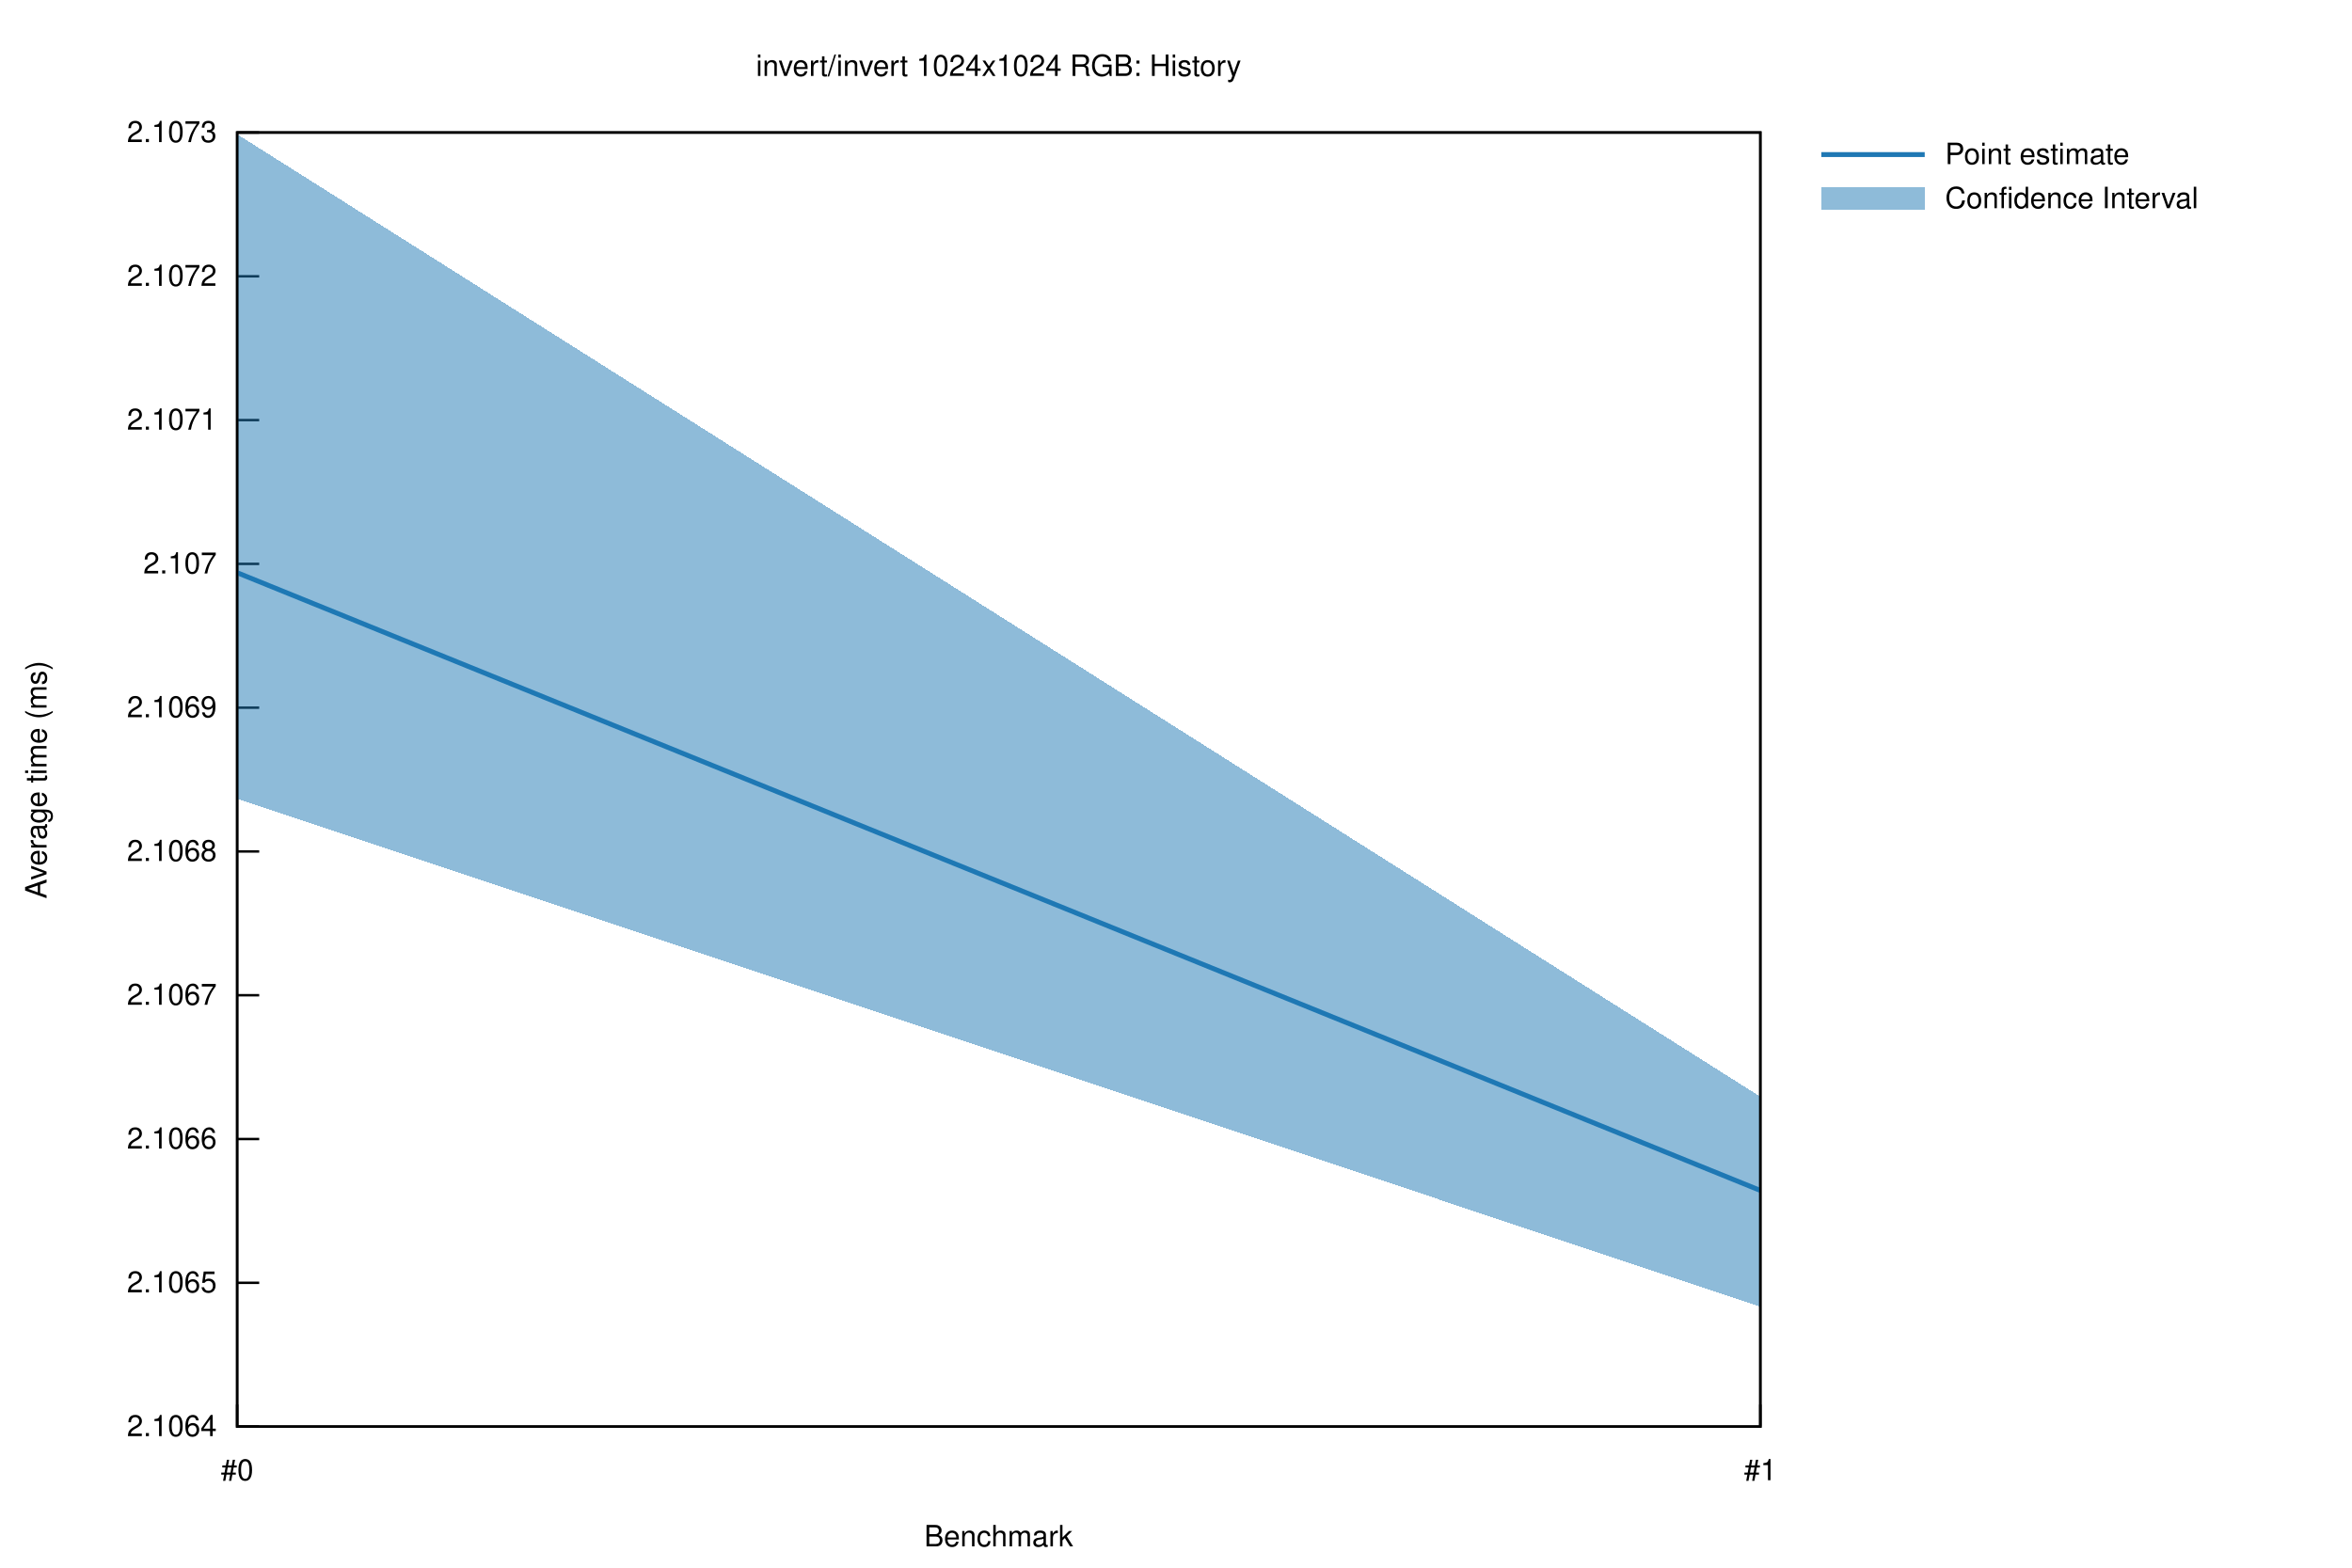
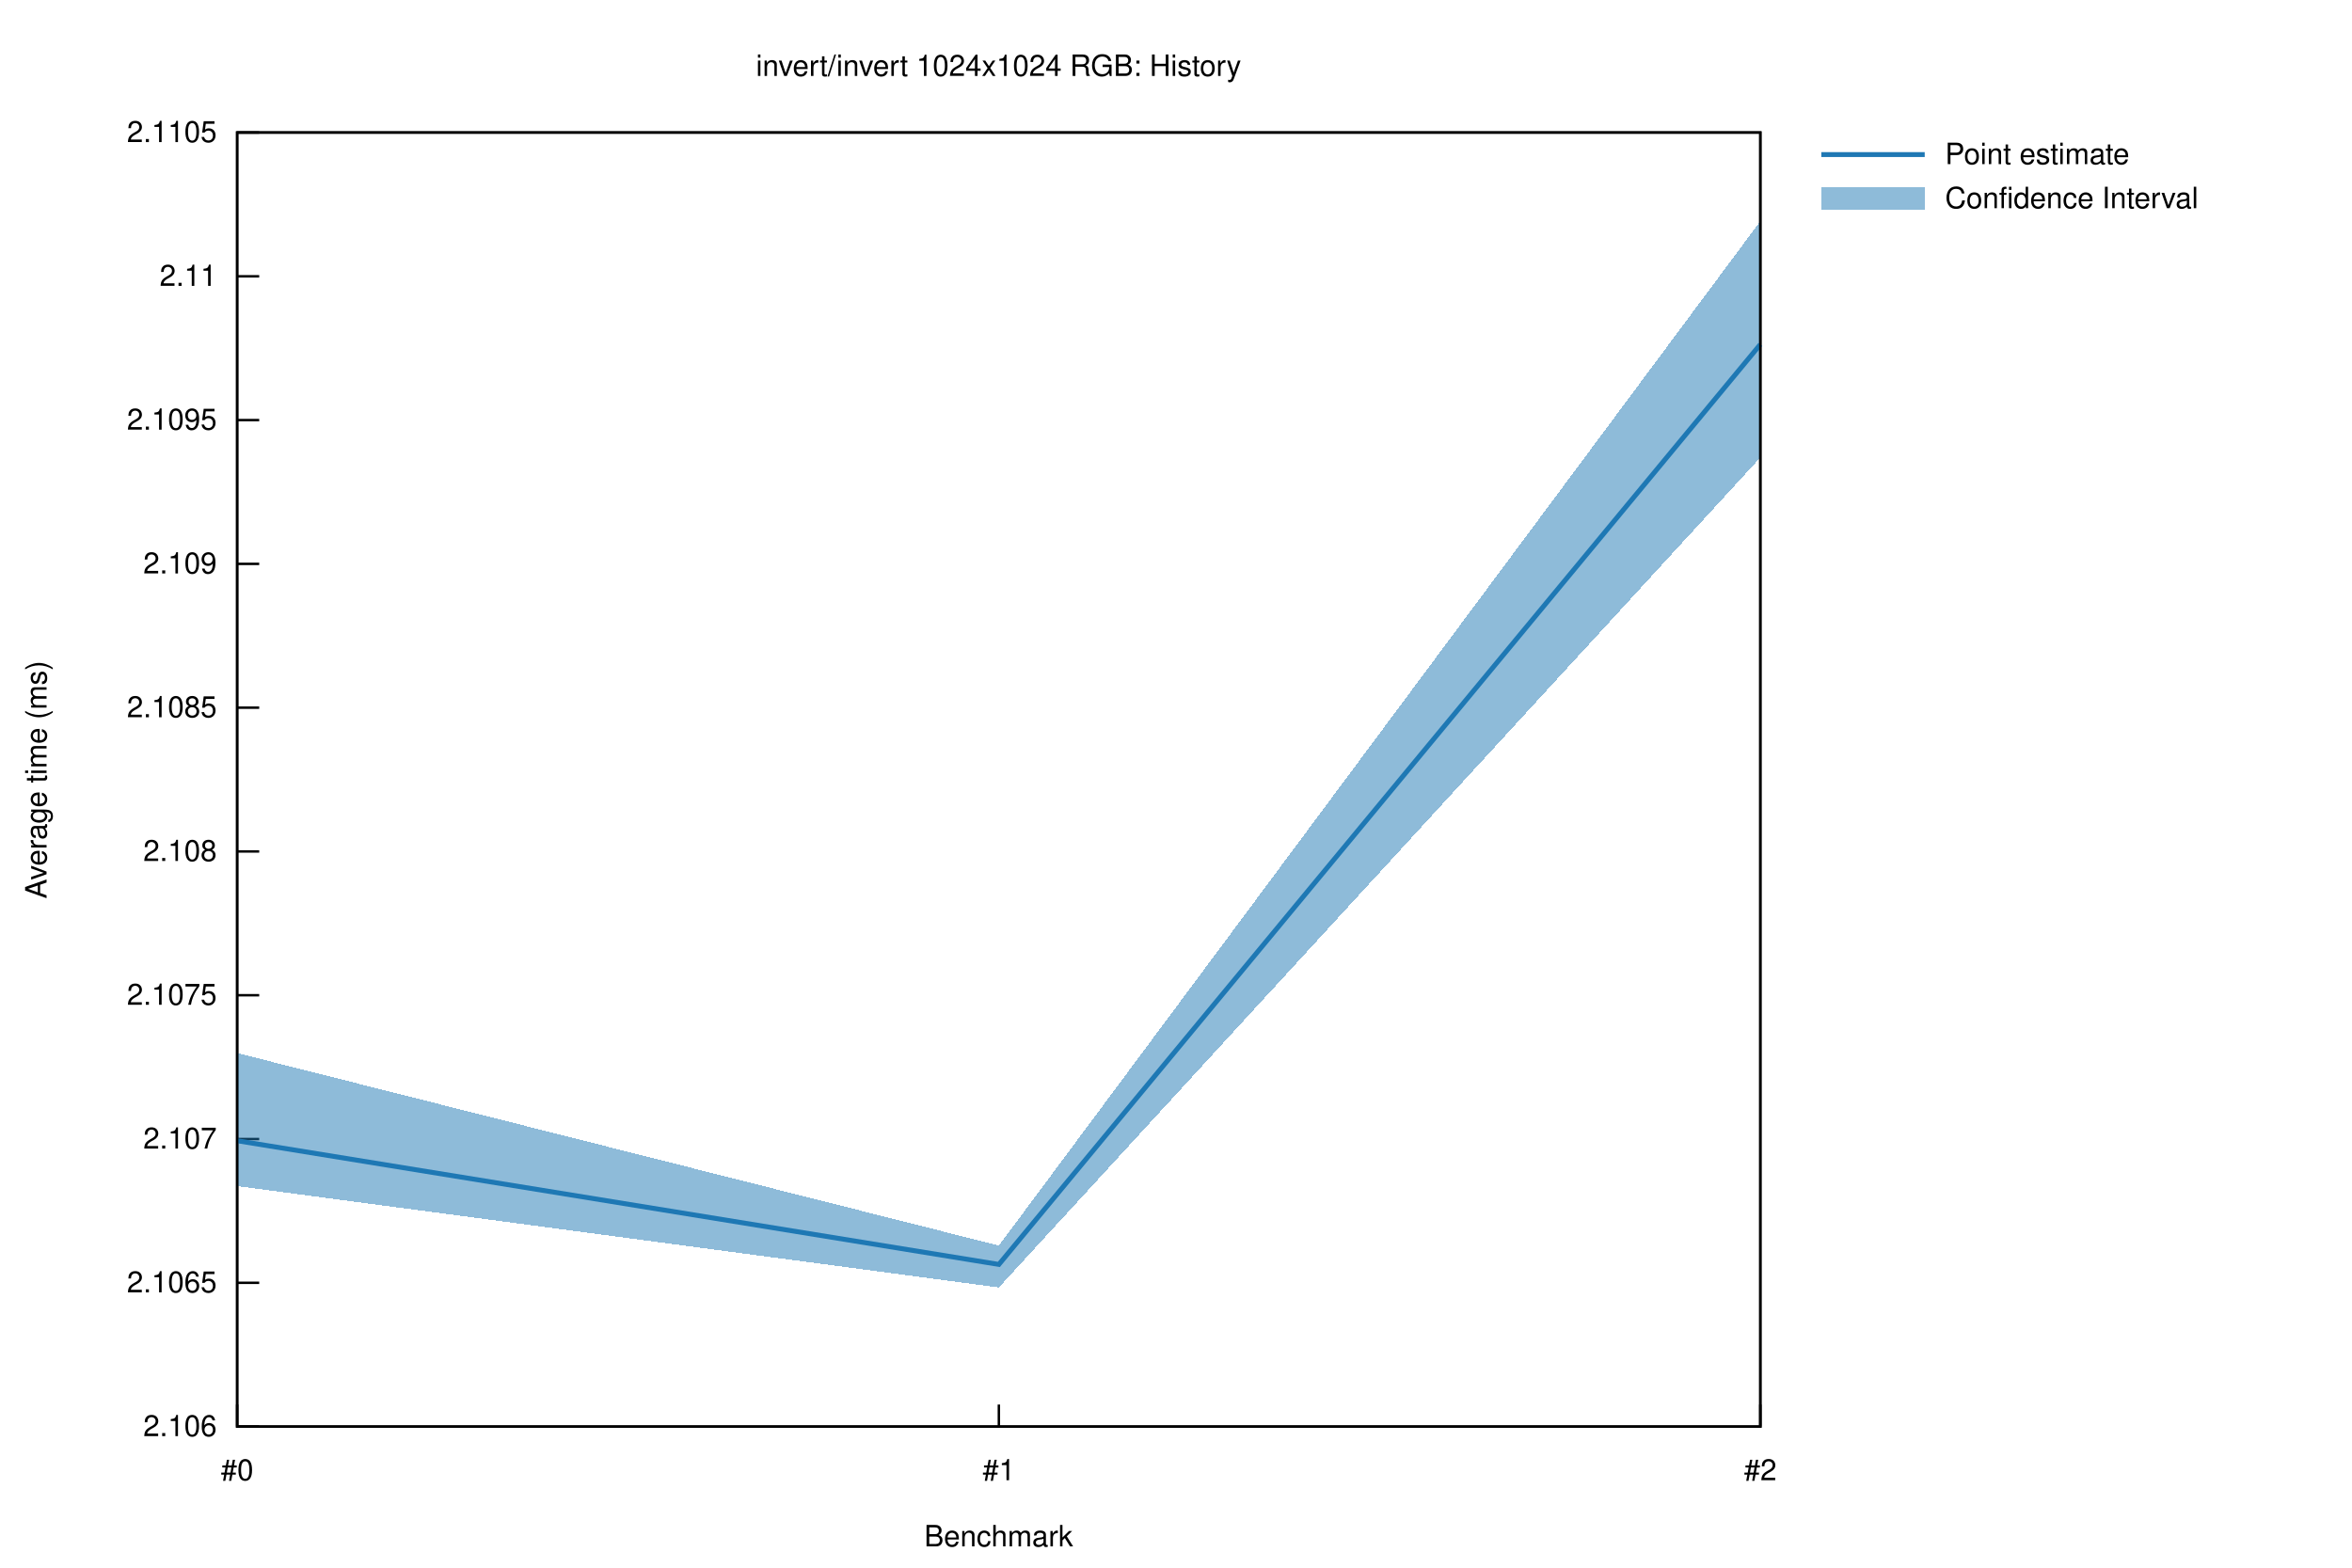
<svg xmlns="http://www.w3.org/2000/svg" xmlns:xlink="http://www.w3.org/1999/xlink" viewBox="0 0 960 640">
  <g id="gnuplot_canvas">
    <rect x="0" y="0" width="960" height="640" fill="none" />
    <defs>
      <circle id="gpDot" r="0.5" stroke-width="0.5" stroke="currentColor" />
      <path id="gpPt0" stroke-width="0.222" stroke="currentColor" d="M-1,0 h2 M0,-1 v2" />
      <path id="gpPt1" stroke-width="0.222" stroke="currentColor" d="M-1,-1 L1,1 M1,-1 L-1,1" />
      <path id="gpPt2" stroke-width="0.222" stroke="currentColor" d="M-1,0 L1,0 M0,-1 L0,1 M-1,-1 L1,1 M-1,1 L1,-1" />
      <rect id="gpPt3" stroke-width="0.222" stroke="currentColor" x="-1" y="-1" width="2" height="2" />
      <rect id="gpPt4" stroke-width="0.222" stroke="currentColor" fill="currentColor" x="-1" y="-1" width="2" height="2" />
      <circle id="gpPt5" stroke-width="0.222" stroke="currentColor" cx="0" cy="0" r="1" />
      <use xlink:href="#gpPt5" id="gpPt6" fill="currentColor" stroke="none" />
      <path id="gpPt7" stroke-width="0.222" stroke="currentColor" d="M0,-1.33 L-1.33,0.67 L1.33,0.67 z" />
      <use xlink:href="#gpPt7" id="gpPt8" fill="currentColor" stroke="none" />
      <use xlink:href="#gpPt7" id="gpPt9" stroke="currentColor" transform="rotate(180)" />
      <use xlink:href="#gpPt9" id="gpPt10" fill="currentColor" stroke="none" />
      <use xlink:href="#gpPt3" id="gpPt11" stroke="currentColor" transform="rotate(45)" />
      <use xlink:href="#gpPt11" id="gpPt12" fill="currentColor" stroke="none" />
      <path id="gpPt13" stroke-width="0.222" stroke="currentColor" d="M0,1.330 L1.265,0.411 L0.782,-1.067 L-0.782,-1.076 L-1.265,0.411 z" />
      <use xlink:href="#gpPt13" id="gpPt14" fill="currentColor" stroke="none" />
      <filter id="textbox" filterUnits="objectBoundingBox" x="0" y="0" height="1" width="1">
        <feFlood flood-color="white" flood-opacity="1" result="bgnd" />
        <feComposite in="SourceGraphic" in2="bgnd" operator="atop" />
      </filter>
      <filter id="greybox" filterUnits="objectBoundingBox" x="0" y="0" height="1" width="1">
        <feFlood flood-color="lightgrey" flood-opacity="1" result="grey" />
        <feComposite in="SourceGraphic" in2="grey" operator="atop" />
      </filter>
    </defs>
    <g fill="none" color="white" stroke="currentColor" stroke-width="1.00" stroke-linecap="butt" stroke-linejoin="miter">
</g>
    <g fill="none" color="black" stroke="currentColor" stroke-width="1.00" stroke-linecap="butt" stroke-linejoin="miter">
      <path stroke="black" d="M96.8,582.4 L105.8,582.4  " />
      <g transform="translate(88.5,586.3)" stroke="none" fill="black" font-family="Helvetica" font-size="12.00" text-anchor="end">
        <text>
-           <tspan font-family="Helvetica"> 2.1064</tspan>
+           <tspan font-family="Helvetica"> 2.106</tspan>
        </text>
      </g>
    </g>
    <g fill="none" color="black" stroke="currentColor" stroke-width="1.00" stroke-linecap="butt" stroke-linejoin="miter">
      <path stroke="black" d="M96.8,523.7 L105.8,523.7  " />
      <g transform="translate(88.5,527.6)" stroke="none" fill="black" font-family="Helvetica" font-size="12.00" text-anchor="end">
        <text>
          <tspan font-family="Helvetica"> 2.1065</tspan>
        </text>
      </g>
    </g>
    <g fill="none" color="black" stroke="currentColor" stroke-width="1.00" stroke-linecap="butt" stroke-linejoin="miter">
      <path stroke="black" d="M96.8,465.0 L105.8,465.0  " />
      <g transform="translate(88.5,468.9)" stroke="none" fill="black" font-family="Helvetica" font-size="12.00" text-anchor="end">
        <text>
-           <tspan font-family="Helvetica"> 2.1066</tspan>
+           <tspan font-family="Helvetica"> 2.107</tspan>
        </text>
      </g>
    </g>
    <g fill="none" color="black" stroke="currentColor" stroke-width="1.00" stroke-linecap="butt" stroke-linejoin="miter">
      <path stroke="black" d="M96.8,406.3 L105.8,406.3  " />
      <g transform="translate(88.5,410.2)" stroke="none" fill="black" font-family="Helvetica" font-size="12.00" text-anchor="end">
        <text>
-           <tspan font-family="Helvetica"> 2.1067</tspan>
+           <tspan font-family="Helvetica"> 2.1075</tspan>
        </text>
      </g>
    </g>
    <g fill="none" color="black" stroke="currentColor" stroke-width="1.00" stroke-linecap="butt" stroke-linejoin="miter">
      <path stroke="black" d="M96.8,347.6 L105.8,347.6  " />
      <g transform="translate(88.5,351.5)" stroke="none" fill="black" font-family="Helvetica" font-size="12.00" text-anchor="end">
        <text>
-           <tspan font-family="Helvetica"> 2.1068</tspan>
+           <tspan font-family="Helvetica"> 2.108</tspan>
        </text>
      </g>
    </g>
    <g fill="none" color="black" stroke="currentColor" stroke-width="1.00" stroke-linecap="butt" stroke-linejoin="miter">
      <path stroke="black" d="M96.8,288.9 L105.8,288.9  " />
      <g transform="translate(88.5,292.8)" stroke="none" fill="black" font-family="Helvetica" font-size="12.00" text-anchor="end">
        <text>
-           <tspan font-family="Helvetica"> 2.1069</tspan>
+           <tspan font-family="Helvetica"> 2.1085</tspan>
        </text>
      </g>
    </g>
    <g fill="none" color="black" stroke="currentColor" stroke-width="1.00" stroke-linecap="butt" stroke-linejoin="miter">
      <path stroke="black" d="M96.8,230.2 L105.8,230.2  " />
      <g transform="translate(88.5,234.1)" stroke="none" fill="black" font-family="Helvetica" font-size="12.00" text-anchor="end">
        <text>
-           <tspan font-family="Helvetica"> 2.107</tspan>
+           <tspan font-family="Helvetica"> 2.109</tspan>
        </text>
      </g>
    </g>
    <g fill="none" color="black" stroke="currentColor" stroke-width="1.00" stroke-linecap="butt" stroke-linejoin="miter">
      <path stroke="black" d="M96.8,171.5 L105.8,171.5  " />
      <g transform="translate(88.5,175.4)" stroke="none" fill="black" font-family="Helvetica" font-size="12.00" text-anchor="end">
        <text>
-           <tspan font-family="Helvetica"> 2.1071</tspan>
+           <tspan font-family="Helvetica"> 2.1095</tspan>
        </text>
      </g>
    </g>
    <g fill="none" color="black" stroke="currentColor" stroke-width="1.00" stroke-linecap="butt" stroke-linejoin="miter">
      <path stroke="black" d="M96.8,112.8 L105.8,112.8  " />
      <g transform="translate(88.5,116.7)" stroke="none" fill="black" font-family="Helvetica" font-size="12.00" text-anchor="end">
        <text>
-           <tspan font-family="Helvetica"> 2.1072</tspan>
+           <tspan font-family="Helvetica"> 2.11</tspan>
        </text>
      </g>
    </g>
    <g fill="none" color="black" stroke="currentColor" stroke-width="1.00" stroke-linecap="butt" stroke-linejoin="miter">
      <path stroke="black" d="M96.8,54.1 L105.8,54.1  " />
      <g transform="translate(88.5,58.0)" stroke="none" fill="black" font-family="Helvetica" font-size="12.00" text-anchor="end">
        <text>
-           <tspan font-family="Helvetica"> 2.1073</tspan>
+           <tspan font-family="Helvetica"> 2.1105</tspan>
        </text>
      </g>
    </g>
    <g fill="none" color="black" stroke="currentColor" stroke-width="1.00" stroke-linecap="butt" stroke-linejoin="miter">
      <path stroke="black" d="M96.8,582.4 L96.8,573.4  " />
      <g transform="translate(96.8,604.3)" stroke="none" fill="black" font-family="Helvetica" font-size="12.00" text-anchor="middle">
        <text>
          <tspan font-family="Helvetica">#0</tspan>
        </text>
      </g>
    </g>
    <g fill="none" color="black" stroke="currentColor" stroke-width="1.00" stroke-linecap="butt" stroke-linejoin="miter">
+       <path stroke="black" d="M407.7,582.4 L407.7,573.4  " />
+       <g transform="translate(407.7,604.3)" stroke="none" fill="black" font-family="Helvetica" font-size="12.00" text-anchor="middle">
+         <text>
+           <tspan font-family="Helvetica">#1</tspan>
+         </text>
+       </g>
+     </g>
+     <g fill="none" color="black" stroke="currentColor" stroke-width="1.00" stroke-linecap="butt" stroke-linejoin="miter">
      <path stroke="black" d="M718.5,582.4 L718.5,573.4  " />
      <g transform="translate(718.5,604.3)" stroke="none" fill="black" font-family="Helvetica" font-size="12.00" text-anchor="middle">
        <text>
-           <tspan font-family="Helvetica">#1</tspan>
+           <tspan font-family="Helvetica">#2</tspan>
        </text>
      </g>
    </g>
    <g fill="none" color="black" stroke="currentColor" stroke-width="1.00" stroke-linecap="butt" stroke-linejoin="miter">
</g>
    <g fill="none" color="black" stroke="currentColor" stroke-width="1.00" stroke-linecap="butt" stroke-linejoin="miter">
      <path stroke="black" d="M96.8,54.1 L96.8,582.4 L718.5,582.4 L718.5,54.1 L96.8,54.1 Z  " />
    </g>
    <g fill="none" color="black" stroke="currentColor" stroke-width="1.00" stroke-linecap="butt" stroke-linejoin="miter">
      <g transform="translate(19.0,318.3) rotate(270)" stroke="none" fill="black" font-family="Helvetica" font-size="12.00" text-anchor="middle">
        <text>
          <tspan font-family="Helvetica">Average time (ms)</tspan>
        </text>
      </g>
    </g>
    <g fill="none" color="black" stroke="currentColor" stroke-width="1.00" stroke-linecap="butt" stroke-linejoin="miter">
      <g transform="translate(407.6,631.3)" stroke="none" fill="black" font-family="Helvetica" font-size="12.00" text-anchor="middle">
        <text>
          <tspan font-family="Helvetica">Benchmark</tspan>
        </text>
      </g>
    </g>
    <g fill="none" color="black" stroke="currentColor" stroke-width="1.00" stroke-linecap="butt" stroke-linejoin="miter">
      <g transform="translate(407.6,31.0)" stroke="none" fill="black" font-family="Helvetica" font-size="12.00" text-anchor="middle">
        <text>
          <tspan font-family="Helvetica">invert/invert 1024x1024 RGB: History</tspan>
        </text>
      </g>
    </g>
    <g fill="none" color="black" stroke="currentColor" stroke-width="1.00" stroke-linecap="butt" stroke-linejoin="miter">
</g>
    <g id="gnuplot_plot_1">
      <g fill="none" color="white" stroke="currentColor" stroke-width="2.00" stroke-linecap="butt" stroke-linejoin="miter">
</g>
      <g fill="none" color="black" stroke="currentColor" stroke-width="2.00" stroke-linecap="butt" stroke-linejoin="miter">
        <g transform="translate(793.9,67.0)" stroke="none" fill="black" font-family="Helvetica" font-size="12.00" text-anchor="start">
          <text>
            <tspan font-family="Helvetica">Point estimate</tspan>
          </text>
        </g>
      </g>
      <g fill="none" color="black" stroke="currentColor" stroke-width="2.00" stroke-linecap="butt" stroke-linejoin="miter">
-         <path stroke="rgb( 31, 120, 180)" d="M743.4,63.1 L785.6,63.1 M96.8,233.8 L718.5,486.0  " />
+         <path stroke="rgb( 31, 120, 180)" d="M743.4,63.1 L785.6,63.1 M96.8,465.7 L407.7,516.2 L718.5,140.6  " />
      </g>
    </g>
    <g id="gnuplot_plot_2">
      <g fill="none" color="white" stroke="rgb( 31, 120, 180)" stroke-width="1.00" stroke-linecap="butt" stroke-linejoin="miter">
</g>
      <g fill="none" color="black" stroke="currentColor" stroke-width="1.00" stroke-linecap="butt" stroke-linejoin="miter">
        <g transform="translate(793.9,85.0)" stroke="none" fill="black" font-family="Helvetica" font-size="12.00" text-anchor="start">
          <text>
            <tspan font-family="Helvetica">Confidence Interval</tspan>
          </text>
        </g>
      </g>
      <g fill="none" color="black" stroke="currentColor" stroke-width="1.00" stroke-linecap="butt" stroke-linejoin="miter">
        <g stroke="none" shape-rendering="crispEdges">
          <polygon fill="rgb( 31, 120, 180)" fill-opacity="0.5" points="743.4,85.6 785.6,85.6 785.6,76.6 743.4,76.6 " />
-           <polygon fill="rgb( 31, 120, 180)" fill-opacity="0.5" points="96.8,54.8 718.5,447.7 718.5,533.4 96.8,326.1 " />
+           <polygon fill="rgb( 31, 120, 180)" fill-opacity="0.5" points="96.8,429.9 407.7,508.5 718.5,90.3 718.5,186.8 407.7,525.6 96.8,484.2 " />
        </g>
      </g>
    </g>
    <g fill="none" color="white" stroke="rgb( 31, 120, 180)" stroke-width="2.00" stroke-linecap="butt" stroke-linejoin="miter">
</g>
    <g fill="none" color="black" stroke="currentColor" stroke-width="2.00" stroke-linecap="butt" stroke-linejoin="miter">
</g>
    <g fill="none" color="black" stroke="black" stroke-width="1.00" stroke-linecap="butt" stroke-linejoin="miter">
</g>
    <g fill="none" color="black" stroke="currentColor" stroke-width="1.00" stroke-linecap="butt" stroke-linejoin="miter">
      <path stroke="black" d="M96.8,54.1 L96.8,582.4 L718.5,582.4 L718.5,54.1 L96.8,54.1 Z  " />
    </g>
    <g fill="none" color="black" stroke="currentColor" stroke-width="1.00" stroke-linecap="butt" stroke-linejoin="miter">
</g>
  </g>
</svg>
